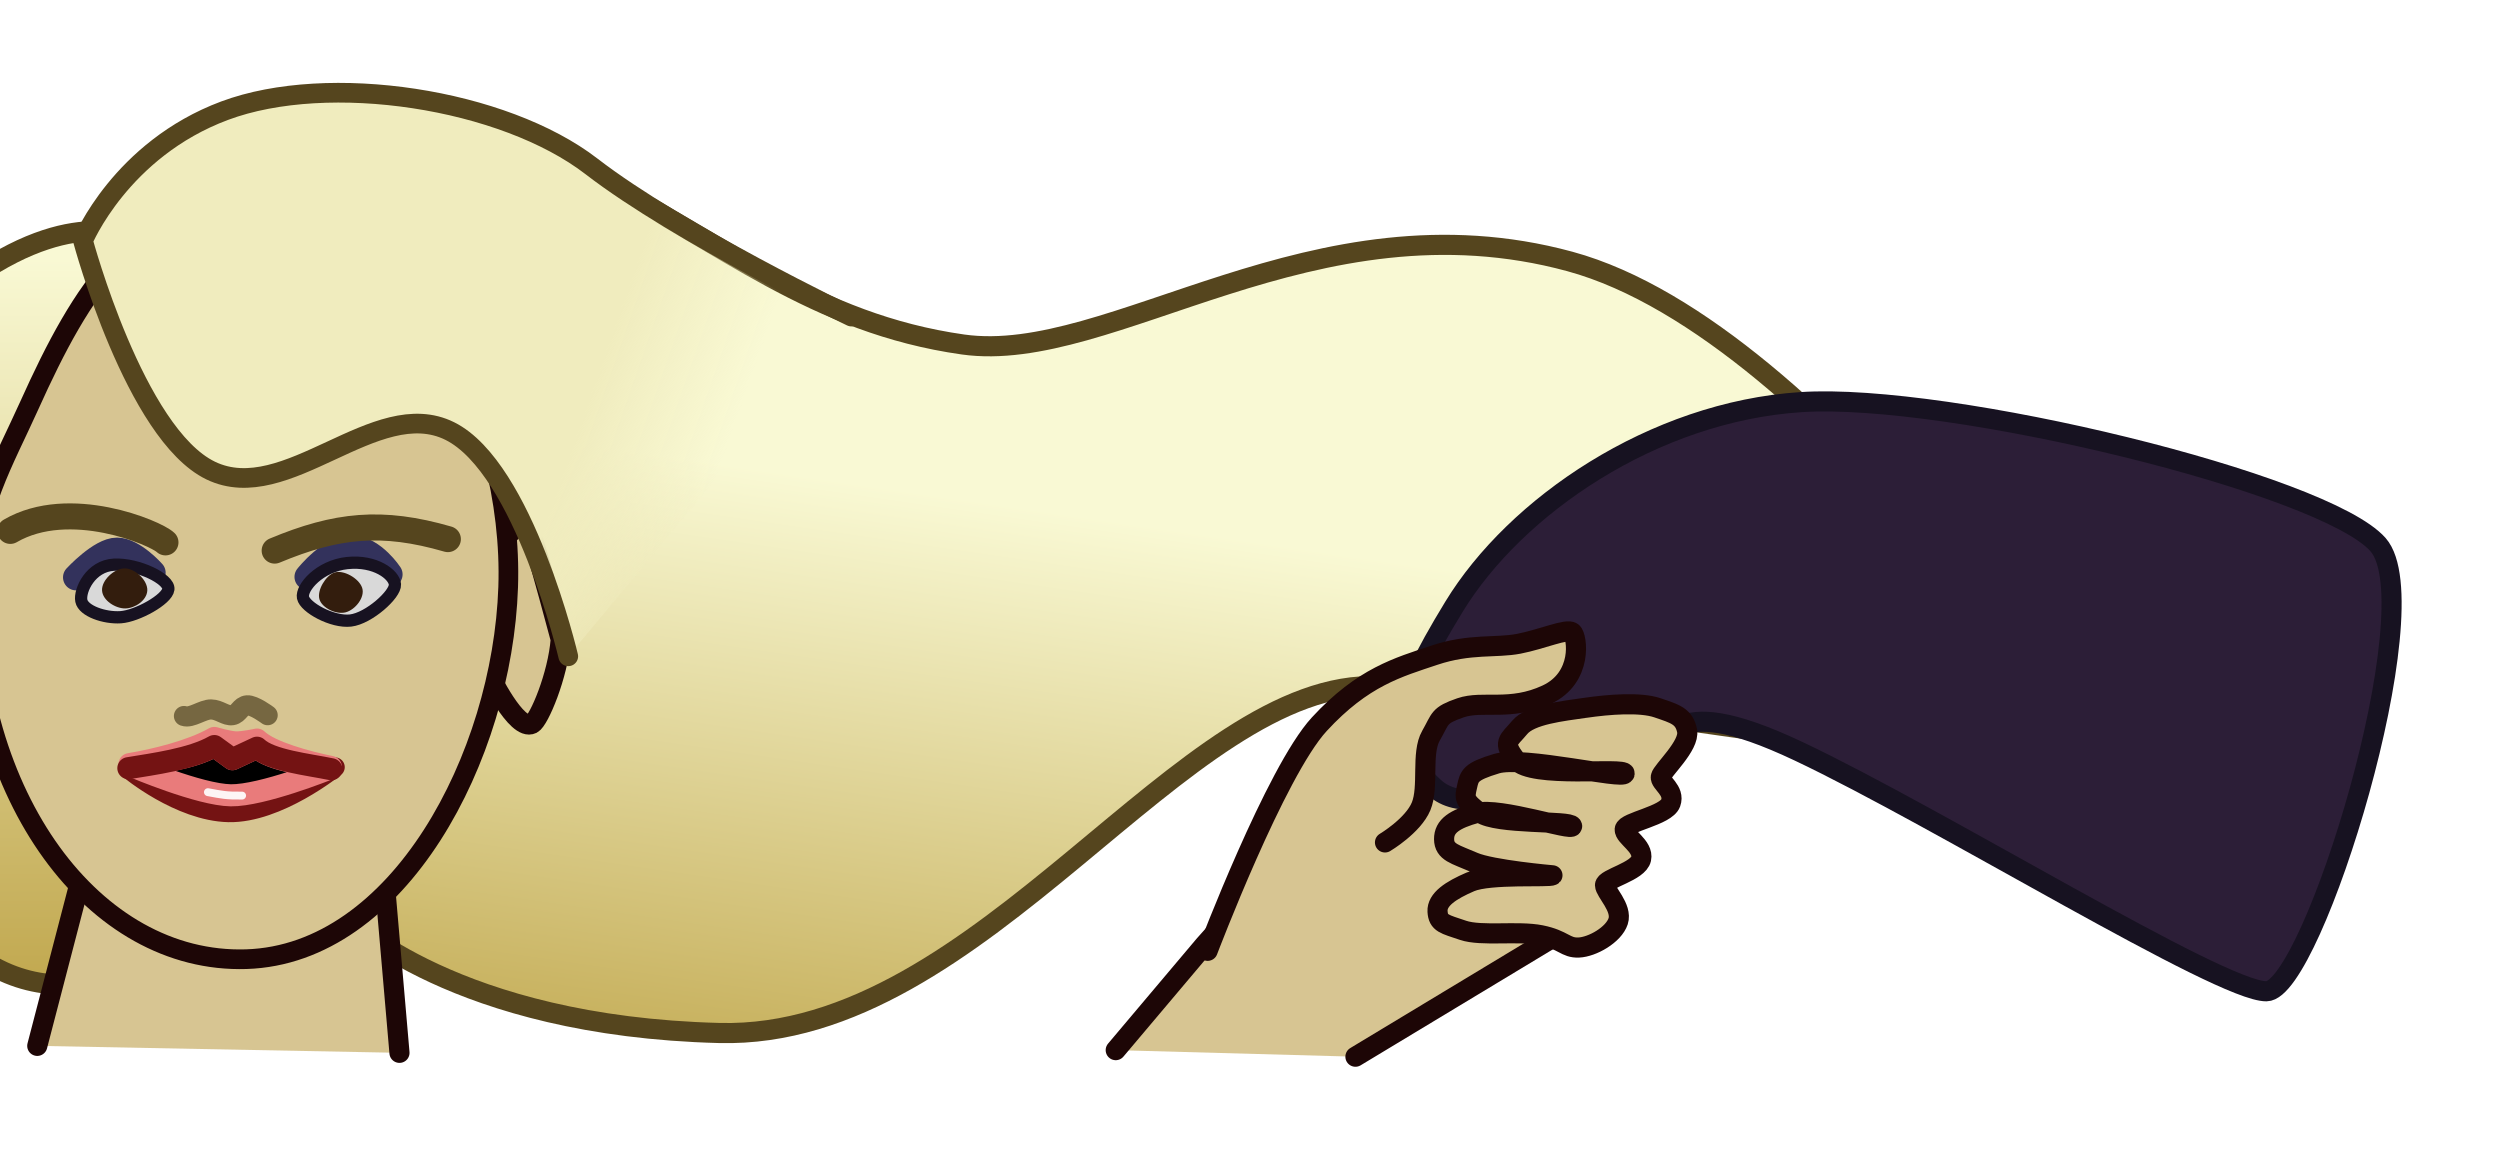
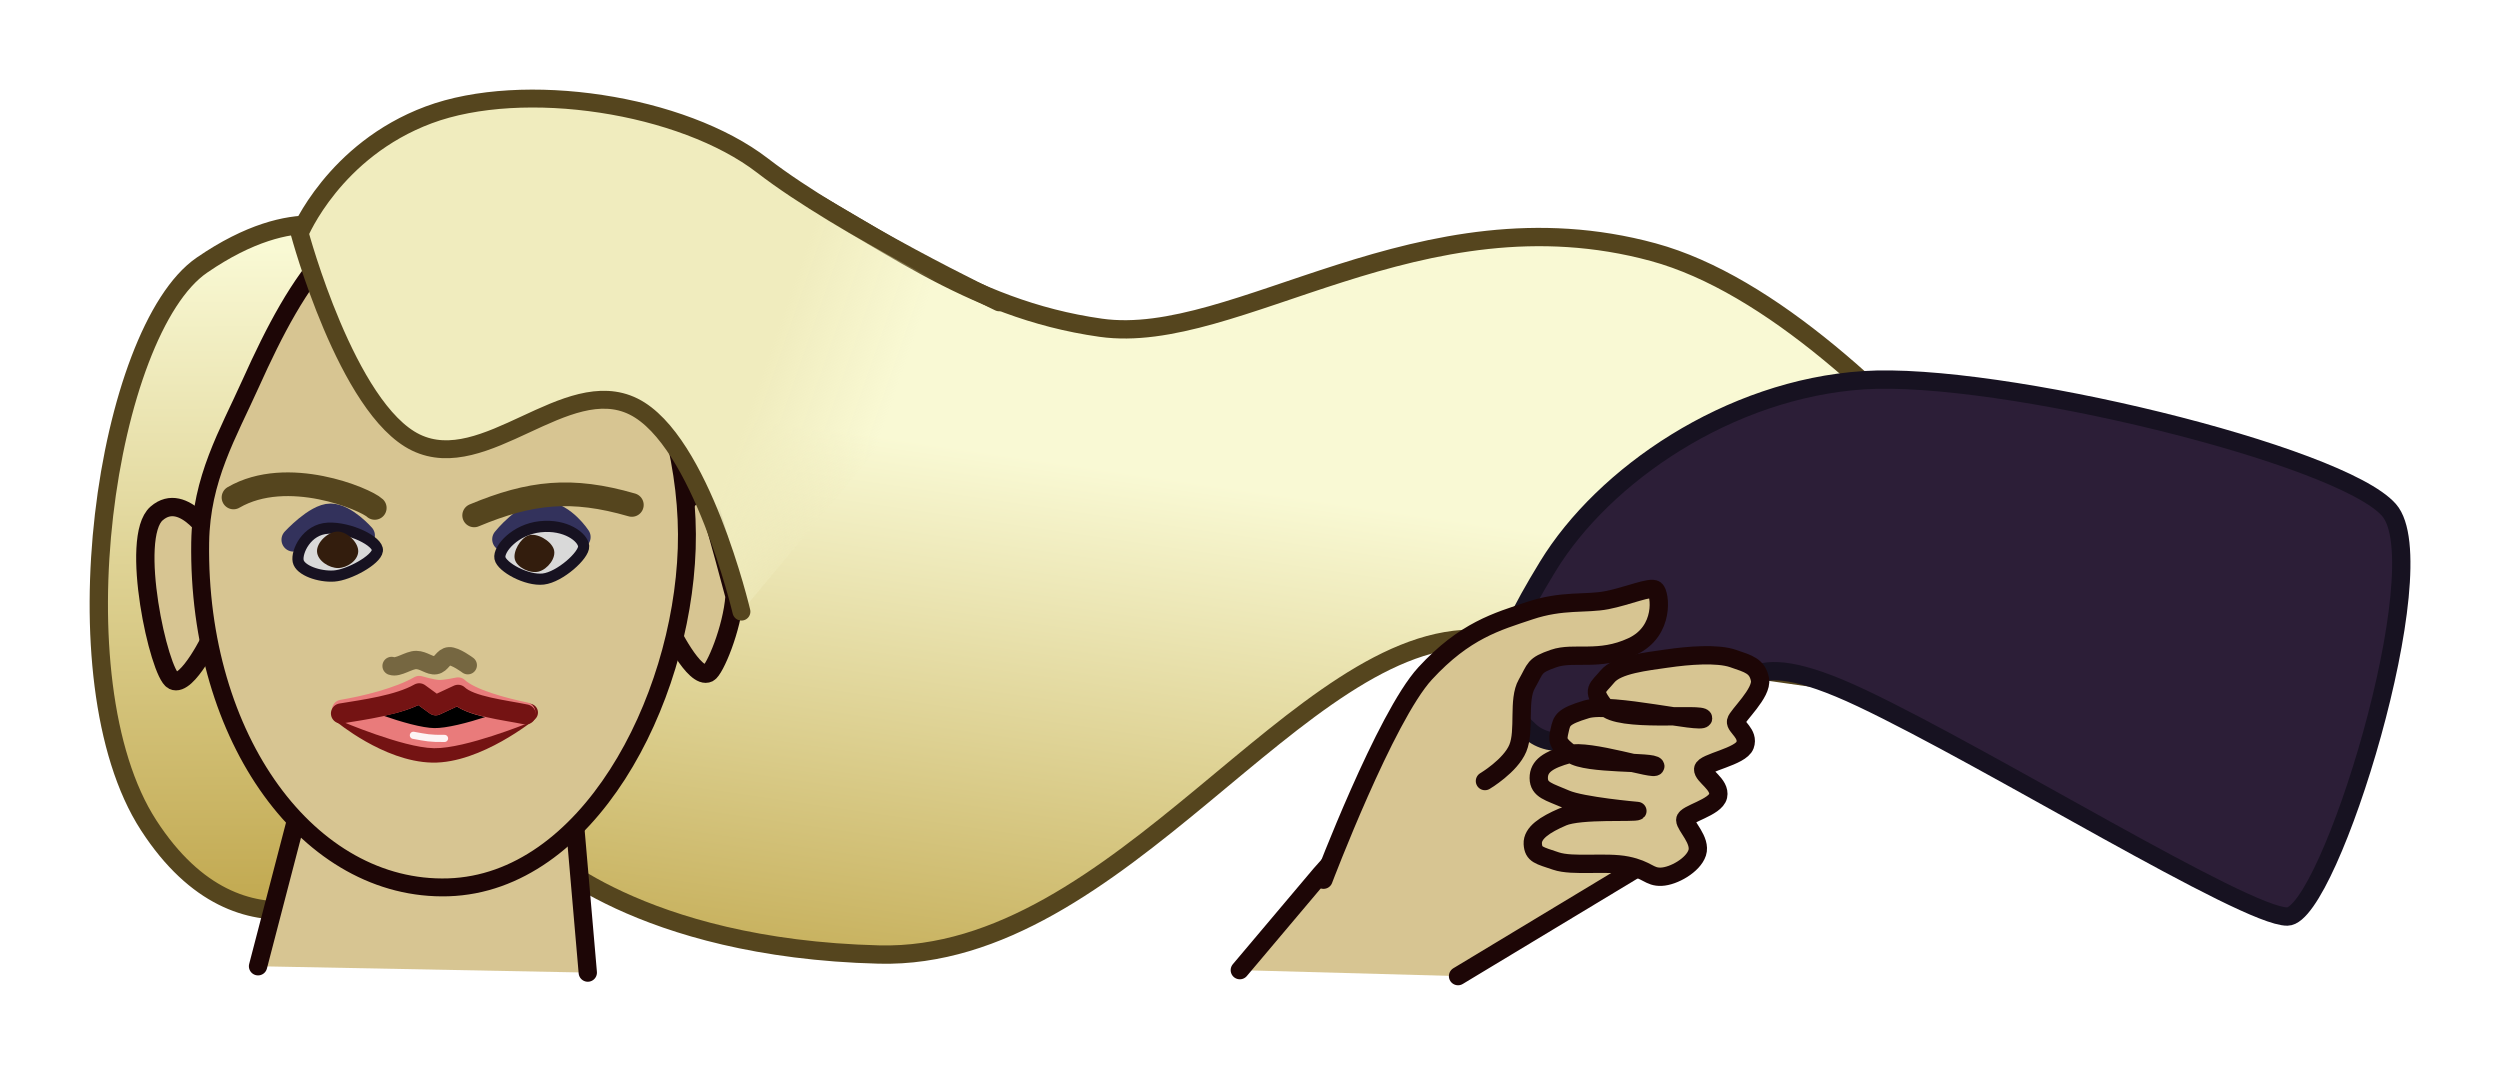
- <svg xmlns="http://www.w3.org/2000/svg" xmlns:xlink="http://www.w3.org/1999/xlink" width="127.095mm" height="59.232mm" viewBox="0 0 127.095 59.232" version="1.1" id="svg1">
+ <svg xmlns="http://www.w3.org/2000/svg" xmlns:xlink="http://www.w3.org/1999/xlink" width="139.611mm" height="60.022mm" viewBox="0 0 139.611 60.022" version="1.1" id="svg1">
  <defs id="defs1">
    <linearGradient xlink:href="#linearGradient48" id="linearGradient47" x1="71.408" y1="178.082" x2="71.314" y2="138.183" gradientUnits="userSpaceOnUse" gradientTransform="translate(-28.72887,48.7299)" />
    <linearGradient id="linearGradient48">
      <stop style="stop-color:#bda245;stop-opacity:1;" offset="0.001" id="stop47" />
      <stop style="stop-color:#f9f9d4;stop-opacity:1;" offset="0.999" id="stop48" />
    </linearGradient>
    <linearGradient xlink:href="#linearGradient48" id="linearGradient46" x1="127.951" y1="187.053" x2="133.051" y2="151.994" gradientUnits="userSpaceOnUse" gradientTransform="translate(-28.72887,48.7299)" />
    <linearGradient xlink:href="#linearGradient8" id="linearGradient9" x1="101.607" y1="210.358" x2="108.64" y2="212.812" gradientUnits="userSpaceOnUse" gradientTransform="translate(-27.598,-14.81933)" />
    <linearGradient id="linearGradient8">
      <stop style="stop-color:#f0ecbe;stop-opacity:1;" offset="0" id="stop8" />
      <stop style="stop-color:#f0ecbe;stop-opacity:0;" offset="1" id="stop9" />
    </linearGradient>
  </defs>
-   <g id="layer1" transform="translate(-44.55754,-173.8544)">
+   <g id="layer1" transform="translate(-32.04167,-173.0646)">
    <path style="fill:#d7c592;fill-opacity:1;stroke:#1d0606;stroke-width:1.023;stroke-linecap:round;stroke-linejoin:round;stroke-dasharray:none;stroke-opacity:1;paint-order:fill markers stroke" d="m 113.465,227.575 10.517,-6.344 0.167,-6.844 -8.681,-3.339 -9.682,10.851 -4.507,5.342" id="path30" />
    <path style="fill:url(#linearGradient47);stroke:#55451e;stroke-width:1.023;stroke-linecap:round;stroke-linejoin:round;stroke-dasharray:none;stroke-opacity:1;paint-order:fill markers stroke" d="m 51.604,186.087 c 0,0 -2.953,-1.881 -8.287,1.784 -5.333,3.664 -8.249,23.131 -2.975,31.28 5.274,8.149 12.131,3.451 12.324,3.057" id="path42" />
    <path style="fill:url(#linearGradient46);stroke:#55451e;stroke-width:1.023;stroke-linecap:round;stroke-linejoin:round;stroke-dasharray:none;stroke-opacity:1;paint-order:fill markers stroke" d="m 50.069,186.677 c 0,0 1.345,-4.874 5.666,-6.492 4.321,-1.618 12.186,-0.812 18.887,2.597 6.701,3.409 11.341,7.519 18.895,8.586 7.554,1.066 17.823,-7.768 30.851,-4.221 13.028,3.547 27.686,26.372 27.686,26.372 -1.323,0.273 -27.319,-4.297 -37.374,-4.776 -10.054,-0.478 -20.089,17.968 -33.549,17.627 -13.461,-0.341 -18.904,-5.815 -18.904,-5.815" id="path43" />
    <path style="fill:#d7c592;fill-opacity:1;stroke:#1d0606;stroke-width:1.023;stroke-linecap:round;stroke-linejoin:round;stroke-dasharray:none;stroke-opacity:1;paint-order:fill markers stroke" d="m 46.452,227.024 3.659,-14.047 13.457,-0.59 1.298,14.991" id="path44" />
    <path style="fill:#d7c592;stroke:#1d0606;stroke-width:1.023;stroke-linecap:round;stroke-linejoin:round;paint-order:fill markers stroke" d="m 43.982,203.252 c 0,0 -1.657,-2.852 -3.195,-1.514 -1.539,1.338 0.129,8.943 0.925,9.334 0.796,0.391 2.186,-2.523 2.186,-2.523 z" id="path1" />
    <path style="fill:#d7c592;stroke:#1d0606;stroke-width:1.023;stroke-linecap:round;stroke-linejoin:round;paint-order:fill markers stroke" d="m 69.336,202.832 c 0,0 1.63,-3.618 2.27,-1.682 0.36,1.088 1.457,5.211 1.457,5.211 -0.137,1.834 -1.109,4.12 -1.457,4.291 -0.796,0.391 -2.186,-2.523 -2.186,-2.523 z" id="path2" />
    <path style="fill:#d7c592;fill-opacity:1;stroke:#1d0606;stroke-width:1;stroke-linecap:round;stroke-linejoin:round;stroke-dasharray:none;stroke-opacity:1;paint-order:fill markers stroke" d="m 43.222,203.335 c 0.054,-3.543 1.547,-6.029 2.821,-8.86 2.688,-5.974 5.455,-10.367 11.118,-10.254 8.347,0.167 13.524,10.856 13.231,19.483 -0.293,8.627 -5.57,18.67 -13.315,18.913 -7.745,0.242 -14.023,-8.263 -13.856,-19.281 z" id="path29" />
    <g id="g12" transform="translate(-28.01535,51.56627)">
      <path style="opacity:1;fill:none;stroke:#33325c;stroke-width:1.323;stroke-linecap:round;stroke-linejoin:round;stroke-dasharray:none;stroke-opacity:1;paint-order:fill markers stroke" d="m 75.666,214.248 c 0,0 1.257,-1.366 2.083,-1.36 0.827,0.006 1.812,1.124 1.812,1.124" id="path38" transform="translate(0.7714742,-62.60822)" />
      <path style="opacity:1;fill:#d9d9d9;fill-opacity:1;stroke:#171221;stroke-width:0.623;stroke-linecap:round;stroke-linejoin:round;stroke-dasharray:none;stroke-opacity:1;paint-order:fill markers stroke" d="m 78.377,150.995 c -1.2,0.058 -1.773,1.319 -1.669,1.836 0.103,0.518 1.176,0.891 2.003,0.835 0.827,-0.056 2.356,-0.899 2.421,-1.419 0.064,-0.52 -1.554,-1.31 -2.754,-1.252 z" id="path10" />
      <path style="opacity:1;fill:#331d0d;fill-opacity:1;stroke:none;stroke-width:1.023;stroke-linecap:round;stroke-linejoin:round;stroke-dasharray:none;stroke-opacity:1;paint-order:fill markers stroke" d="m 78.912,151.184 c -0.536,0 -1.18,0.606 -1.151,1.121 0.029,0.516 0.69,0.921 1.18,0.915 0.49,-0.006 1.099,-0.406 1.121,-0.915 0.022,-0.509 -0.615,-1.121 -1.151,-1.121 z" id="path11" />
      <path style="opacity:1;fill:none;stroke:#33325c;stroke-width:1.323;stroke-linecap:round;stroke-linejoin:round;stroke-dasharray:none;stroke-opacity:1;paint-order:fill markers stroke" d="m 88.205,151.615 c 0,0 1.229,-1.551 2.295,-1.461 1.067,0.09 1.878,1.335 1.878,1.335" id="path39" />
      <path style="opacity:1;fill:none;stroke:#55451e;stroke-width:1.323;stroke-linecap:round;stroke-linejoin:round;stroke-dasharray:none;stroke-opacity:1;paint-order:fill markers stroke" d="m 86.536,150.28 c 3.147,-1.311 5.444,-1.559 8.806,-0.584" id="path40" />
      <path style="opacity:1;fill:none;stroke:#55451e;stroke-width:1.323;stroke-linecap:round;stroke-linejoin:round;stroke-dasharray:none;stroke-opacity:1;paint-order:fill markers stroke" d="m 80.985,149.862 c -0.507,-0.484 -4.877,-2.333 -7.888,-0.584" id="path41" />
    </g>
    <g id="g30" transform="translate(-28.01535,51.56627)">
      <path style="opacity:1;fill:#d9d9d9;fill-opacity:1;stroke:#171221;stroke-width:0.623;stroke-linecap:round;stroke-linejoin:round;stroke-dasharray:none;stroke-opacity:1;paint-order:fill markers stroke" d="m 90.23,150.912 c -1.412,0.151 -2.351,1.252 -2.254,1.753 0.097,0.501 1.494,1.277 2.421,1.169 0.926,-0.109 2.291,-1.335 2.254,-1.836 -0.038,-0.501 -1.008,-1.237 -2.421,-1.085 z" id="path15" />
      <path style="opacity:1;fill:#331d0d;fill-opacity:1;stroke:none;stroke-width:1.123;stroke-linecap:round;stroke-linejoin:round;stroke-dasharray:none;stroke-opacity:1;paint-order:fill markers stroke" d="m 89.567,151.398 c -0.448,0.163 -0.883,0.907 -0.756,1.351 0.126,0.444 0.853,0.796 1.336,0.668 0.483,-0.128 1.002,-0.765 0.835,-1.252 -0.167,-0.487 -0.966,-0.929 -1.414,-0.766 z" id="path25" />
    </g>
    <g id="g37" transform="translate(-27.598,46.68109)">
      <path style="display:inline;opacity:1;fill:none;fill-opacity:1;stroke:#741313;stroke-width:1;stroke-linecap:round;stroke-linejoin:round;stroke-dasharray:none;stroke-opacity:1;paint-order:fill markers stroke" d="m 78.715,166.278 c 0,0 2.558,2.138 5.061,2.193 2.503,0.056 5.406,-2.296 5.406,-2.296" id="path32" />
      <path style="opacity:1;fill:#000000;fill-opacity:1;stroke:#e97b7b;stroke-width:1.123;stroke-linecap:round;stroke-linejoin:round;stroke-dasharray:none;stroke-opacity:1;paint-order:fill markers stroke" d="m 88.853,166.27 c -1.19,-0.245 -2.947,-0.436 -3.631,-1.085 l -1.252,0.584 -0.918,-0.668 c -1.166,0.665 -2.865,0.833 -4.132,1.043 0,0 3.38,1.437 4.966,1.461 1.586,0.024 4.966,-1.335 4.966,-1.335 z" id="path33" />
      <path style="display:inline;opacity:1;fill:none;fill-opacity:1;stroke:#e97b7b;stroke-width:1.123;stroke-linecap:round;stroke-linejoin:round;stroke-dasharray:none;stroke-opacity:1;paint-order:fill markers stroke" d="m 88.973,166.162 c -1.19,-0.245 -3.067,-0.741 -3.751,-1.39 0,0 -0.732,0.162 -1.104,0.142 -0.373,-0.02 -1.066,-0.225 -1.066,-0.225 -1.166,0.665 -3.044,1.121 -4.311,1.331" id="path34" />
      <path style="display:inline;opacity:1;fill:none;fill-opacity:1;stroke:#741313;stroke-width:1.123;stroke-linecap:round;stroke-linejoin:round;stroke-dasharray:none;stroke-opacity:1;paint-order:fill markers stroke" d="m 89.002,166.28 c -1.19,-0.245 -3.096,-0.446 -3.781,-1.095 l -1.252,0.584 -0.918,-0.668 c -1.166,0.665 -3.103,0.914 -4.37,1.125" id="path35" />
      <path style="opacity:1;fill:none;fill-opacity:1;stroke:#fdf5f5;stroke-width:0.4;stroke-linecap:round;stroke-linejoin:round;stroke-dasharray:none;stroke-opacity:1;paint-order:fill markers stroke" d="m 82.725,167.446 c 0.723,0.132 0.924,0.184 1.739,0.174" id="path37" />
    </g>
    <path style="fill:url(#linearGradient9);stroke:#55451e;stroke-width:1;stroke-linecap:round;stroke-linejoin:round;stroke-dasharray:none;stroke-opacity:1;paint-order:fill markers stroke" d="m 73.447,207.22 c 0,0 -2.251,-9.575 -6.02,-11.45 -3.769,-1.875 -8.303,3.869 -12.158,2.007 -3.856,-1.863 -6.492,-11.686 -6.492,-11.686 0,0 1.915,-4.637 7.201,-6.61 5.286,-1.973 14.175,-0.619 18.651,2.833 4.476,3.452 13.209,7.634 13.209,7.634" id="path8" />
    <path style="fill:none;stroke:#766741;stroke-width:1.023;stroke-linecap:round;stroke-linejoin:round;stroke-dasharray:none;stroke-opacity:1;paint-order:fill markers stroke" d="m 53.909,210.255 c 0.373,0.13 0.954,-0.339 1.377,-0.334 0.423,0.005 0.752,0.347 1.085,0.292 0.333,-0.055 0.409,-0.477 0.751,-0.501 0.343,-0.024 1.043,0.501 1.043,0.501" id="path9" />
    <path style="fill:#2c1e37;fill-opacity:1;stroke:#171221;stroke-width:1.023;stroke-linecap:round;stroke-linejoin:round;stroke-dasharray:none;stroke-opacity:1;paint-order:fill markers stroke" d="m 118.473,204.704 c -3.119,5.117 -3.41,6.971 -1.002,9.182 2.408,2.211 7.986,-2.184 10.183,-2.003 2.198,0.181 1.203,-3.21 8.347,0.167 7.144,3.377 21.44,12.218 23.777,12.199 2.337,-0.019 8.391,-19.609 5.676,-22.704 -2.715,-3.094 -21.814,-7.737 -29.333,-7.248 -7.519,0.489 -14.529,5.29 -17.648,10.407 z" id="path14" />
    <path style="fill:#d7c592;fill-opacity:1;stroke:#1d0606;stroke-width:1.023;stroke-linecap:round;stroke-linejoin:round;stroke-dasharray:none;stroke-opacity:1;paint-order:fill markers stroke" d="m 105.952,222.191 c 0,0 3.457,-9.109 5.676,-11.519 2.219,-2.41 4.023,-2.895 5.843,-3.506 1.82,-0.61 3.132,-0.357 4.299,-0.584 1.167,-0.227 2.45,-0.791 2.713,-0.584 0.263,0.207 0.559,2.311 -1.294,3.172 -1.853,0.861 -3.247,0.276 -4.382,0.668 -1.135,0.392 -0.991,0.529 -1.502,1.419 -0.511,0.89 -0.09,2.598 -0.501,3.589 -0.411,0.991 -1.836,1.836 -1.836,1.836" id="path12" />
    <path style="fill:#d7c592;fill-opacity:1;stroke:#1d0606;stroke-width:1.023;stroke-linecap:round;stroke-linejoin:round;stroke-dasharray:none;stroke-opacity:1;paint-order:fill markers stroke" d="m 125.15,209.838 c -1.18,0.173 -2.791,0.338 -3.339,1.002 -0.547,0.664 -0.92,0.729 -0.167,1.669 0.753,0.94 5.54,0.334 5.509,0.668 -0.031,0.334 -5.165,-0.906 -6.511,-0.501 -1.346,0.405 -1.377,0.616 -1.502,1.169 -0.125,0.552 -0.173,0.73 0.668,1.336 0.84,0.606 4.605,0.376 4.674,0.668 0.07,0.292 -3.712,-0.979 -4.841,-0.668 -1.129,0.311 -1.674,0.662 -1.669,1.335 0.005,0.674 0.592,0.769 1.502,1.169 0.911,0.399 4.007,0.668 4.007,0.668 -0.1,0.121 -3.189,-0.09 -4.173,0.334 -0.985,0.424 -1.704,0.89 -1.669,1.502 0.035,0.613 0.356,0.64 1.294,0.96 0.938,0.32 2.798,0.013 3.965,0.25 1.167,0.237 1.233,0.654 1.92,0.626 0.687,-0.028 1.777,-0.645 2.003,-1.336 0.227,-0.691 -0.665,-1.497 -0.668,-1.836 -0.003,-0.339 1.693,-0.686 1.836,-1.335 0.143,-0.649 -0.865,-1.128 -0.835,-1.502 0.031,-0.374 2.104,-0.69 2.337,-1.336 0.233,-0.646 -0.556,-1.027 -0.501,-1.335 0.055,-0.309 1.484,-1.586 1.336,-2.337 -0.149,-0.751 -0.623,-0.867 -1.502,-1.169 -0.879,-0.302 -2.492,-0.173 -3.673,0 z" id="path13" />
  </g>
</svg>
